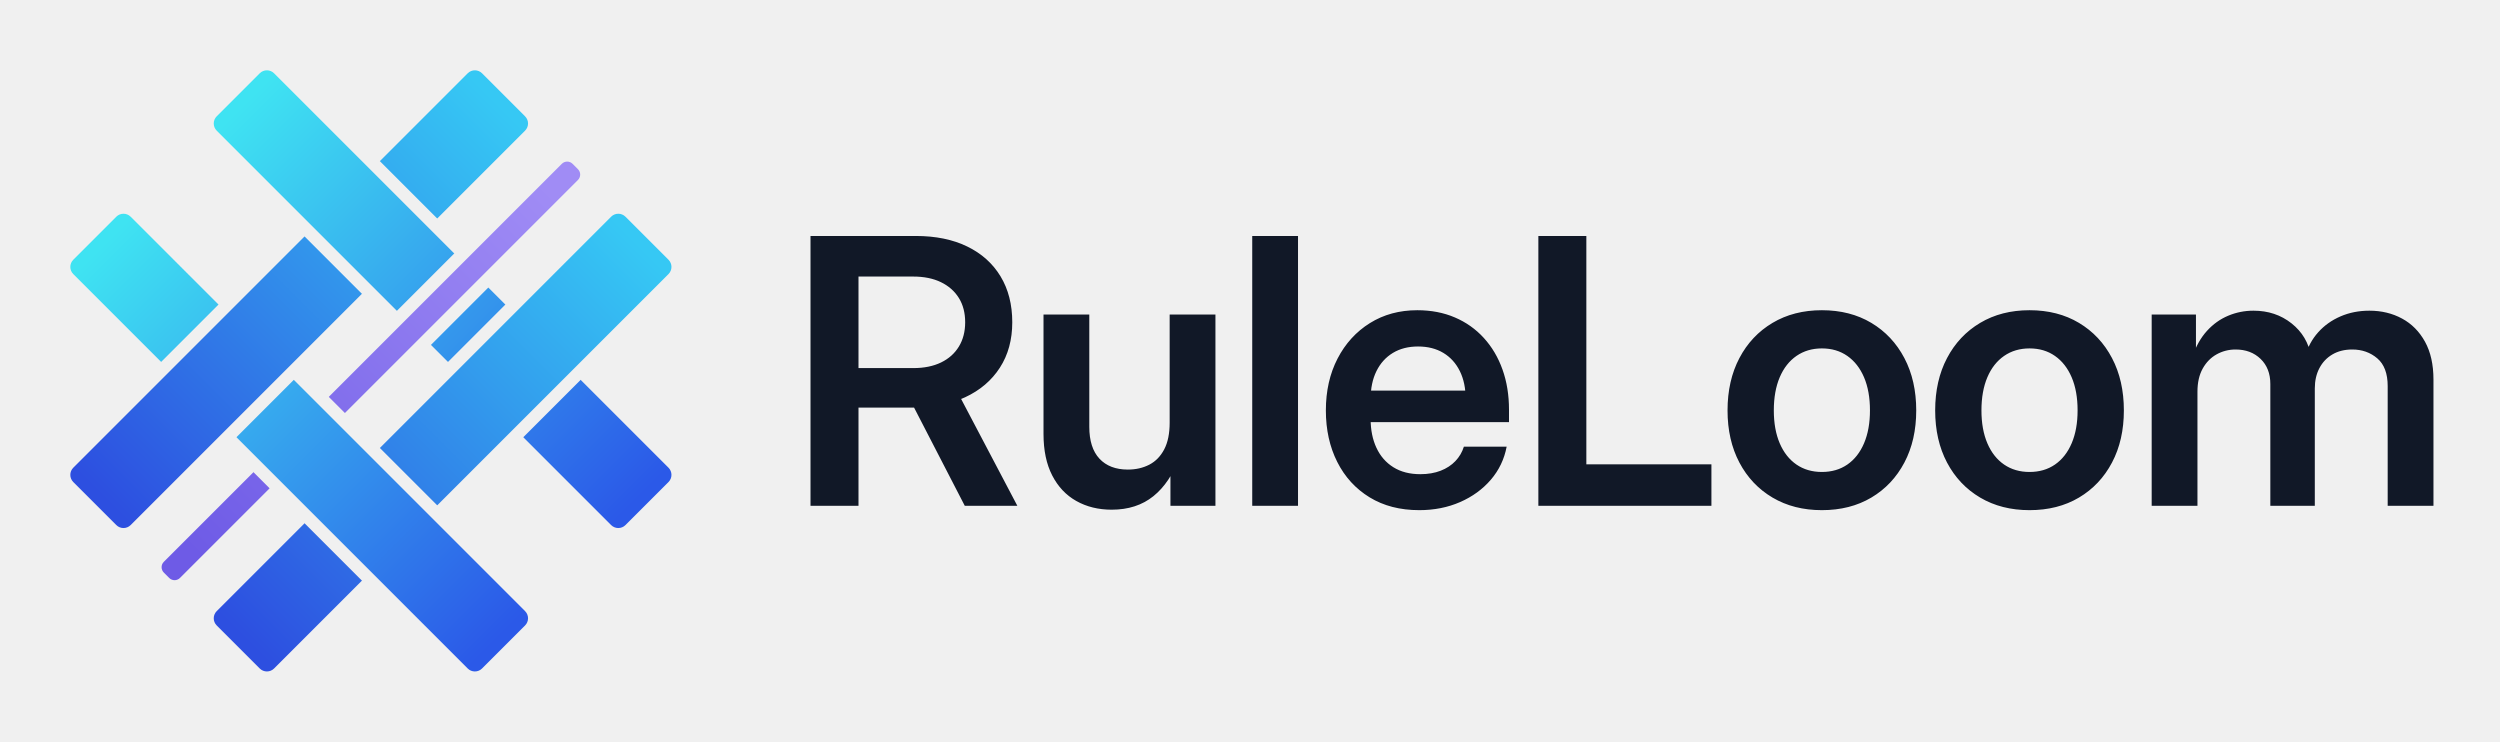
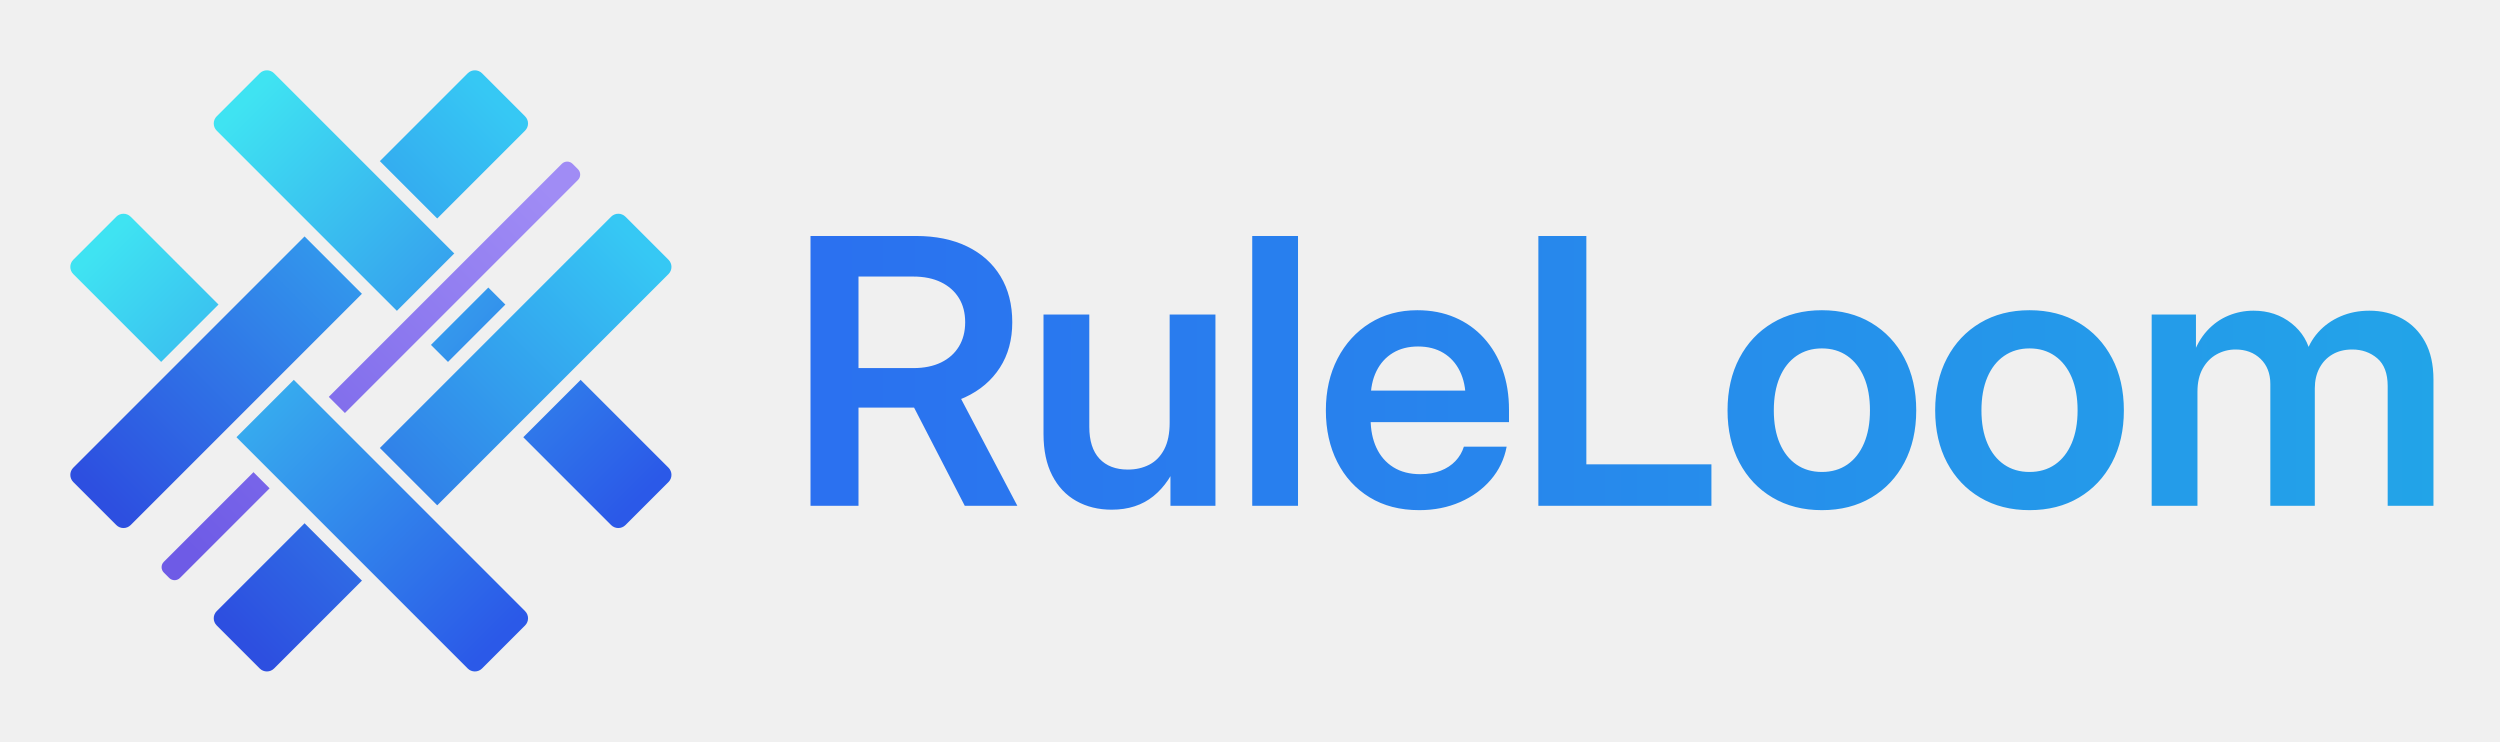
<svg xmlns="http://www.w3.org/2000/svg" viewBox="0 0 431.395 128" width="431.395" height="128" role="img" aria-label="RuleLoom">
  <defs>
    <linearGradient id="rl-h" gradientUnits="userSpaceOnUse" x1="-110" y1="0" x2="110" y2="0">
      <stop offset="0" stop-color="#3FE3F2" />
      <stop offset="1" stop-color="#2B59E8" />
    </linearGradient>
    <linearGradient id="rl-v" gradientUnits="userSpaceOnUse" x1="0" y1="-110" x2="0" y2="110">
      <stop offset="0" stop-color="#36C8F4" />
      <stop offset="1" stop-color="#2D4FE0" />
    </linearGradient>
    <linearGradient id="rl-accent-h" gradientUnits="userSpaceOnUse" x1="-100" y1="0" x2="100" y2="0">
      <stop offset="0" stop-color="#A08CF5" />
      <stop offset="1" stop-color="#6E5BE6" />
    </linearGradient>
    <linearGradient id="rl-accent-v" gradientUnits="userSpaceOnUse" x1="0" y1="-100" x2="0" y2="100">
      <stop offset="0" stop-color="#A08CF5" />
      <stop offset="1" stop-color="#6E5BE6" />
    </linearGradient>
    <mask id="rl-m-h0" maskUnits="userSpaceOnUse" x="-200" y="-200" width="400" height="400">
      <rect x="-200" y="-200" width="400" height="400" fill="#fff" />
      <rect x="-9.5" y="-57" width="19" height="34" fill="#000" />
      <rect x="19" y="-57" width="42" height="34" fill="#000" />
    </mask>
    <mask id="rl-m-h1" maskUnits="userSpaceOnUse" x="-200" y="-200" width="400" height="400">
      <rect x="-200" y="-200" width="400" height="400" fill="#fff" />
      <rect x="-61" y="23" width="42" height="34" fill="#000" />
    </mask>
    <mask id="rl-m-v0" maskUnits="userSpaceOnUse" x="-200" y="-200" width="400" height="400">
      <rect x="-200" y="-200" width="400" height="400" fill="#fff" />
      <rect x="-57" y="-61" width="34" height="42" fill="#000" />
    </mask>
    <mask id="rl-m-v1" maskUnits="userSpaceOnUse" x="-200" y="-200" width="400" height="400">
      <rect x="-200" y="-200" width="400" height="400" fill="#fff" />
      <rect x="-5.5" y="19" width="11" height="42" fill="#000" />
    </mask>
    <mask id="rl-m-v2" maskUnits="userSpaceOnUse" x="-200" y="-200" width="400" height="400">
      <rect x="-200" y="-200" width="400" height="400" fill="#fff" />
      <rect x="23" y="19" width="34" height="42" fill="#000" />
    </mask>
+     <linearGradient id="rl-text" gradientUnits="userSpaceOnUse" x1="128" y1="0" x2="431.395" y2="0">
+       <stop offset="0" stop-color="#2B6EF0" />
+       <stop offset="1" stop-color="#22A6E8" />
+     </linearGradient>
  </defs>
  <g transform="translate(64 64) scale(0.4375) rotate(45)">
    <rect x="-114" y="-56" width="228" height="32" rx="4" fill="url(#rl-h)" mask="url(#rl-m-h0)" />
    <rect x="-114" y="24" width="228" height="32" rx="4" fill="url(#rl-h)" mask="url(#rl-m-h1)" />
    <rect x="-56" y="-114" width="32" height="228" rx="4" fill="url(#rl-v)" mask="url(#rl-m-v0)" />
    <rect x="-4.5" y="-114" width="9" height="228" rx="3" fill="url(#rl-accent-v)" mask="url(#rl-m-v1)" />
    <rect x="24" y="-114" width="32" height="228" rx="4" fill="url(#rl-v)" mask="url(#rl-m-v2)" />
  </g>
-   <path d="M139.86 87.281V40.719H158.041Q163.164 40.719 166.896 42.533Q170.629 44.347 172.652 47.688Q174.675 51.029 174.675 55.609Q174.675 60.132 172.538 63.444Q170.401 66.755 166.548 68.547Q162.695 70.339 157.514 70.339H144.74V63.516H157.613Q160.381 63.516 162.383 62.548Q164.385 61.579 165.466 59.797Q166.548 58.016 166.548 55.609Q166.548 53.17 165.456 51.414Q164.365 49.659 162.363 48.69Q160.361 47.721 157.573 47.721H148.14V87.281ZM166.481 87.281 155.636 66.276H164.497L175.552 87.281Z M191.831 87.951Q188.395 87.951 185.731 86.453Q183.066 84.955 181.566 82.039Q180.066 79.123 180.066 74.894V54.281H187.966V73.641Q187.966 77.27 189.719 79.149Q191.472 81.029 194.62 81.029Q196.689 81.029 198.32 80.184Q199.951 79.339 200.893 77.543Q201.834 75.748 201.834 72.941V54.281H209.734V87.281H201.97V78.888H203.515Q201.924 83.28 199.033 85.616Q196.143 87.951 191.831 87.951Z M223.982 40.719V87.281H216.083V40.719Z M244.899 88.031Q239.954 88.031 236.335 85.818Q232.716 83.605 230.752 79.709Q228.788 75.812 228.788 70.821Q228.788 65.779 230.806 61.878Q232.825 57.978 236.386 55.754Q239.946 53.531 244.569 53.531Q248.141 53.531 251.047 54.776Q253.954 56.02 256.046 58.316Q258.139 60.611 259.264 63.755Q260.39 66.899 260.39 70.698V72.841H231.915V67.401H256.442L252.913 68.86Q252.913 66.07 251.906 64.036Q250.9 62.001 249.061 60.895Q247.222 59.789 244.692 59.789Q242.194 59.789 240.359 60.895Q238.525 62.001 237.519 64.036Q236.512 66.07 236.512 68.86V72.291Q236.512 75.124 237.516 77.276Q238.519 79.429 240.437 80.626Q242.355 81.824 245.079 81.824Q247.062 81.824 248.591 81.23Q250.119 80.636 251.139 79.566Q252.159 78.495 252.603 77.08H259.985Q259.371 80.315 257.256 82.779Q255.141 85.243 251.952 86.637Q248.762 88.031 244.899 88.031Z M265.456 87.281V40.719H273.736V80.121H295.319V87.281Z M314.381 88.031Q309.537 88.031 305.865 85.862Q302.193 83.692 300.147 79.817Q298.101 75.942 298.101 70.821Q298.101 65.68 300.147 61.791Q302.193 57.901 305.865 55.716Q309.537 53.531 314.381 53.531Q319.256 53.531 322.913 55.716Q326.57 57.901 328.616 61.791Q330.661 65.68 330.661 70.821Q330.661 75.942 328.616 79.817Q326.57 83.692 322.913 85.862Q319.256 88.031 314.381 88.031ZM314.381 81.441Q316.921 81.441 318.78 80.158Q320.639 78.874 321.658 76.482Q322.676 74.09 322.676 70.821Q322.676 67.501 321.658 65.115Q320.639 62.729 318.78 61.425Q316.921 60.121 314.381 60.121Q311.872 60.121 309.998 61.415Q308.124 62.709 307.105 65.105Q306.086 67.501 306.086 70.821Q306.086 74.11 307.105 76.492Q308.124 78.874 309.988 80.158Q311.852 81.441 314.381 81.441Z M350.21 88.031Q345.366 88.031 341.694 85.862Q338.021 83.692 335.976 79.817Q333.93 75.942 333.93 70.821Q333.93 65.68 335.976 61.791Q338.021 57.901 341.694 55.716Q345.366 53.531 350.21 53.531Q355.085 53.531 358.742 55.716Q362.399 57.901 364.444 61.791Q366.49 65.68 366.49 70.821Q366.49 75.942 364.444 79.817Q362.399 83.692 358.742 85.862Q355.085 88.031 350.21 88.031ZM350.21 81.441Q352.75 81.441 354.609 80.158Q356.468 78.874 357.486 76.482Q358.505 74.09 358.505 70.821Q358.505 67.501 357.486 65.115Q356.468 62.729 354.609 61.425Q352.75 60.121 350.21 60.121Q347.701 60.121 345.827 61.415Q343.952 62.709 342.934 65.105Q341.915 67.501 341.915 70.821Q341.915 74.11 342.934 76.492Q343.952 78.874 345.817 80.158Q347.681 81.441 350.21 81.441Z M371.289 87.281V54.281H378.929V61.481H378.34Q379.241 58.85 380.825 57.102Q382.409 55.355 384.485 54.483Q386.561 53.611 388.856 53.611Q392.664 53.611 395.423 55.798Q398.182 57.984 398.794 61.481H397.779Q398.43 59.124 400.006 57.356Q401.582 55.589 403.862 54.6Q406.141 53.611 408.86 53.611Q411.985 53.611 414.491 54.969Q416.997 56.326 418.455 58.971Q419.914 61.616 419.914 65.499V87.281H412.014V66.624Q412.014 63.366 410.221 61.837Q408.427 60.309 405.904 60.309Q403.918 60.309 402.471 61.163Q401.024 62.017 400.231 63.528Q399.439 65.039 399.439 67.024V87.281H391.764V66.264Q391.764 63.554 390.083 61.931Q388.402 60.309 385.773 60.309Q384.005 60.309 382.502 61.142Q381 61.976 380.094 63.598Q379.189 65.22 379.189 67.584V87.281Z" fill="#111827" />
+   <path d="M139.86 87.281V40.719H158.041Q163.164 40.719 166.896 42.533Q170.629 44.347 172.652 47.688Q174.675 51.029 174.675 55.609Q174.675 60.132 172.538 63.444Q170.401 66.755 166.548 68.547Q162.695 70.339 157.514 70.339H144.74V63.516H157.613Q160.381 63.516 162.383 62.548Q164.385 61.579 165.466 59.797Q166.548 58.016 166.548 55.609Q166.548 53.17 165.456 51.414Q164.365 49.659 162.363 48.69Q160.361 47.721 157.573 47.721H148.14V87.281ZM166.481 87.281 155.636 66.276H164.497L175.552 87.281Z M191.831 87.951Q188.395 87.951 185.731 86.453Q183.066 84.955 181.566 82.039Q180.066 79.123 180.066 74.894V54.281H187.966V73.641Q187.966 77.27 189.719 79.149Q191.472 81.029 194.62 81.029Q196.689 81.029 198.32 80.184Q199.951 79.339 200.893 77.543Q201.834 75.748 201.834 72.941V54.281H209.734V87.281H201.97V78.888H203.515Q201.924 83.28 199.033 85.616Q196.143 87.951 191.831 87.951Z M223.982 40.719V87.281H216.083V40.719Z M244.899 88.031Q239.954 88.031 236.335 85.818Q232.716 83.605 230.752 79.709Q228.788 75.812 228.788 70.821Q228.788 65.779 230.806 61.878Q232.825 57.978 236.386 55.754Q239.946 53.531 244.569 53.531Q248.141 53.531 251.047 54.776Q253.954 56.02 256.046 58.316Q258.139 60.611 259.264 63.755Q260.39 66.899 260.39 70.698V72.841H231.915V67.401H256.442L252.913 68.86Q252.913 66.07 251.906 64.036Q250.9 62.001 249.061 60.895Q247.222 59.789 244.692 59.789Q242.194 59.789 240.359 60.895Q238.525 62.001 237.519 64.036Q236.512 66.07 236.512 68.86V72.291Q236.512 75.124 237.516 77.276Q238.519 79.429 240.437 80.626Q242.355 81.824 245.079 81.824Q247.062 81.824 248.591 81.23Q250.119 80.636 251.139 79.566Q252.159 78.495 252.603 77.08H259.985Q259.371 80.315 257.256 82.779Q255.141 85.243 251.952 86.637Q248.762 88.031 244.899 88.031Z M265.456 87.281V40.719H273.736V80.121H295.319V87.281Z M314.381 88.031Q309.537 88.031 305.865 85.862Q302.193 83.692 300.147 79.817Q298.101 75.942 298.101 70.821Q298.101 65.68 300.147 61.791Q302.193 57.901 305.865 55.716Q309.537 53.531 314.381 53.531Q319.256 53.531 322.913 55.716Q326.57 57.901 328.616 61.791Q330.661 65.68 330.661 70.821Q330.661 75.942 328.616 79.817Q326.57 83.692 322.913 85.862Q319.256 88.031 314.381 88.031ZM314.381 81.441Q316.921 81.441 318.78 80.158Q320.639 78.874 321.658 76.482Q322.676 74.09 322.676 70.821Q322.676 67.501 321.658 65.115Q320.639 62.729 318.78 61.425Q316.921 60.121 314.381 60.121Q311.872 60.121 309.998 61.415Q308.124 62.709 307.105 65.105Q306.086 67.501 306.086 70.821Q306.086 74.11 307.105 76.492Q308.124 78.874 309.988 80.158Q311.852 81.441 314.381 81.441Z M350.21 88.031Q345.366 88.031 341.694 85.862Q338.021 83.692 335.976 79.817Q333.93 75.942 333.93 70.821Q333.93 65.68 335.976 61.791Q338.021 57.901 341.694 55.716Q345.366 53.531 350.21 53.531Q355.085 53.531 358.742 55.716Q362.399 57.901 364.444 61.791Q366.49 65.68 366.49 70.821Q366.49 75.942 364.444 79.817Q362.399 83.692 358.742 85.862Q355.085 88.031 350.21 88.031ZM350.21 81.441Q352.75 81.441 354.609 80.158Q356.468 78.874 357.486 76.482Q358.505 74.09 358.505 70.821Q358.505 67.501 357.486 65.115Q356.468 62.729 354.609 61.425Q352.75 60.121 350.21 60.121Q347.701 60.121 345.827 61.415Q343.952 62.709 342.934 65.105Q341.915 67.501 341.915 70.821Q341.915 74.11 342.934 76.492Q343.952 78.874 345.817 80.158Q347.681 81.441 350.21 81.441Z M371.289 87.281V54.281H378.929V61.481H378.34Q379.241 58.85 380.825 57.102Q382.409 55.355 384.485 54.483Q386.561 53.611 388.856 53.611Q392.664 53.611 395.423 55.798Q398.182 57.984 398.794 61.481H397.779Q398.43 59.124 400.006 57.356Q401.582 55.589 403.862 54.6Q406.141 53.611 408.86 53.611Q411.985 53.611 414.491 54.969Q416.997 56.326 418.455 58.971Q419.914 61.616 419.914 65.499V87.281H412.014V66.624Q412.014 63.366 410.221 61.837Q408.427 60.309 405.904 60.309Q403.918 60.309 402.471 61.163Q401.024 62.017 400.231 63.528Q399.439 65.039 399.439 67.024V87.281H391.764V66.264Q391.764 63.554 390.083 61.931Q388.402 60.309 385.773 60.309Q384.005 60.309 382.502 61.142Q381 61.976 380.094 63.598Q379.189 65.22 379.189 67.584V87.281Z" fill="url(#rl-text)" />
</svg>
